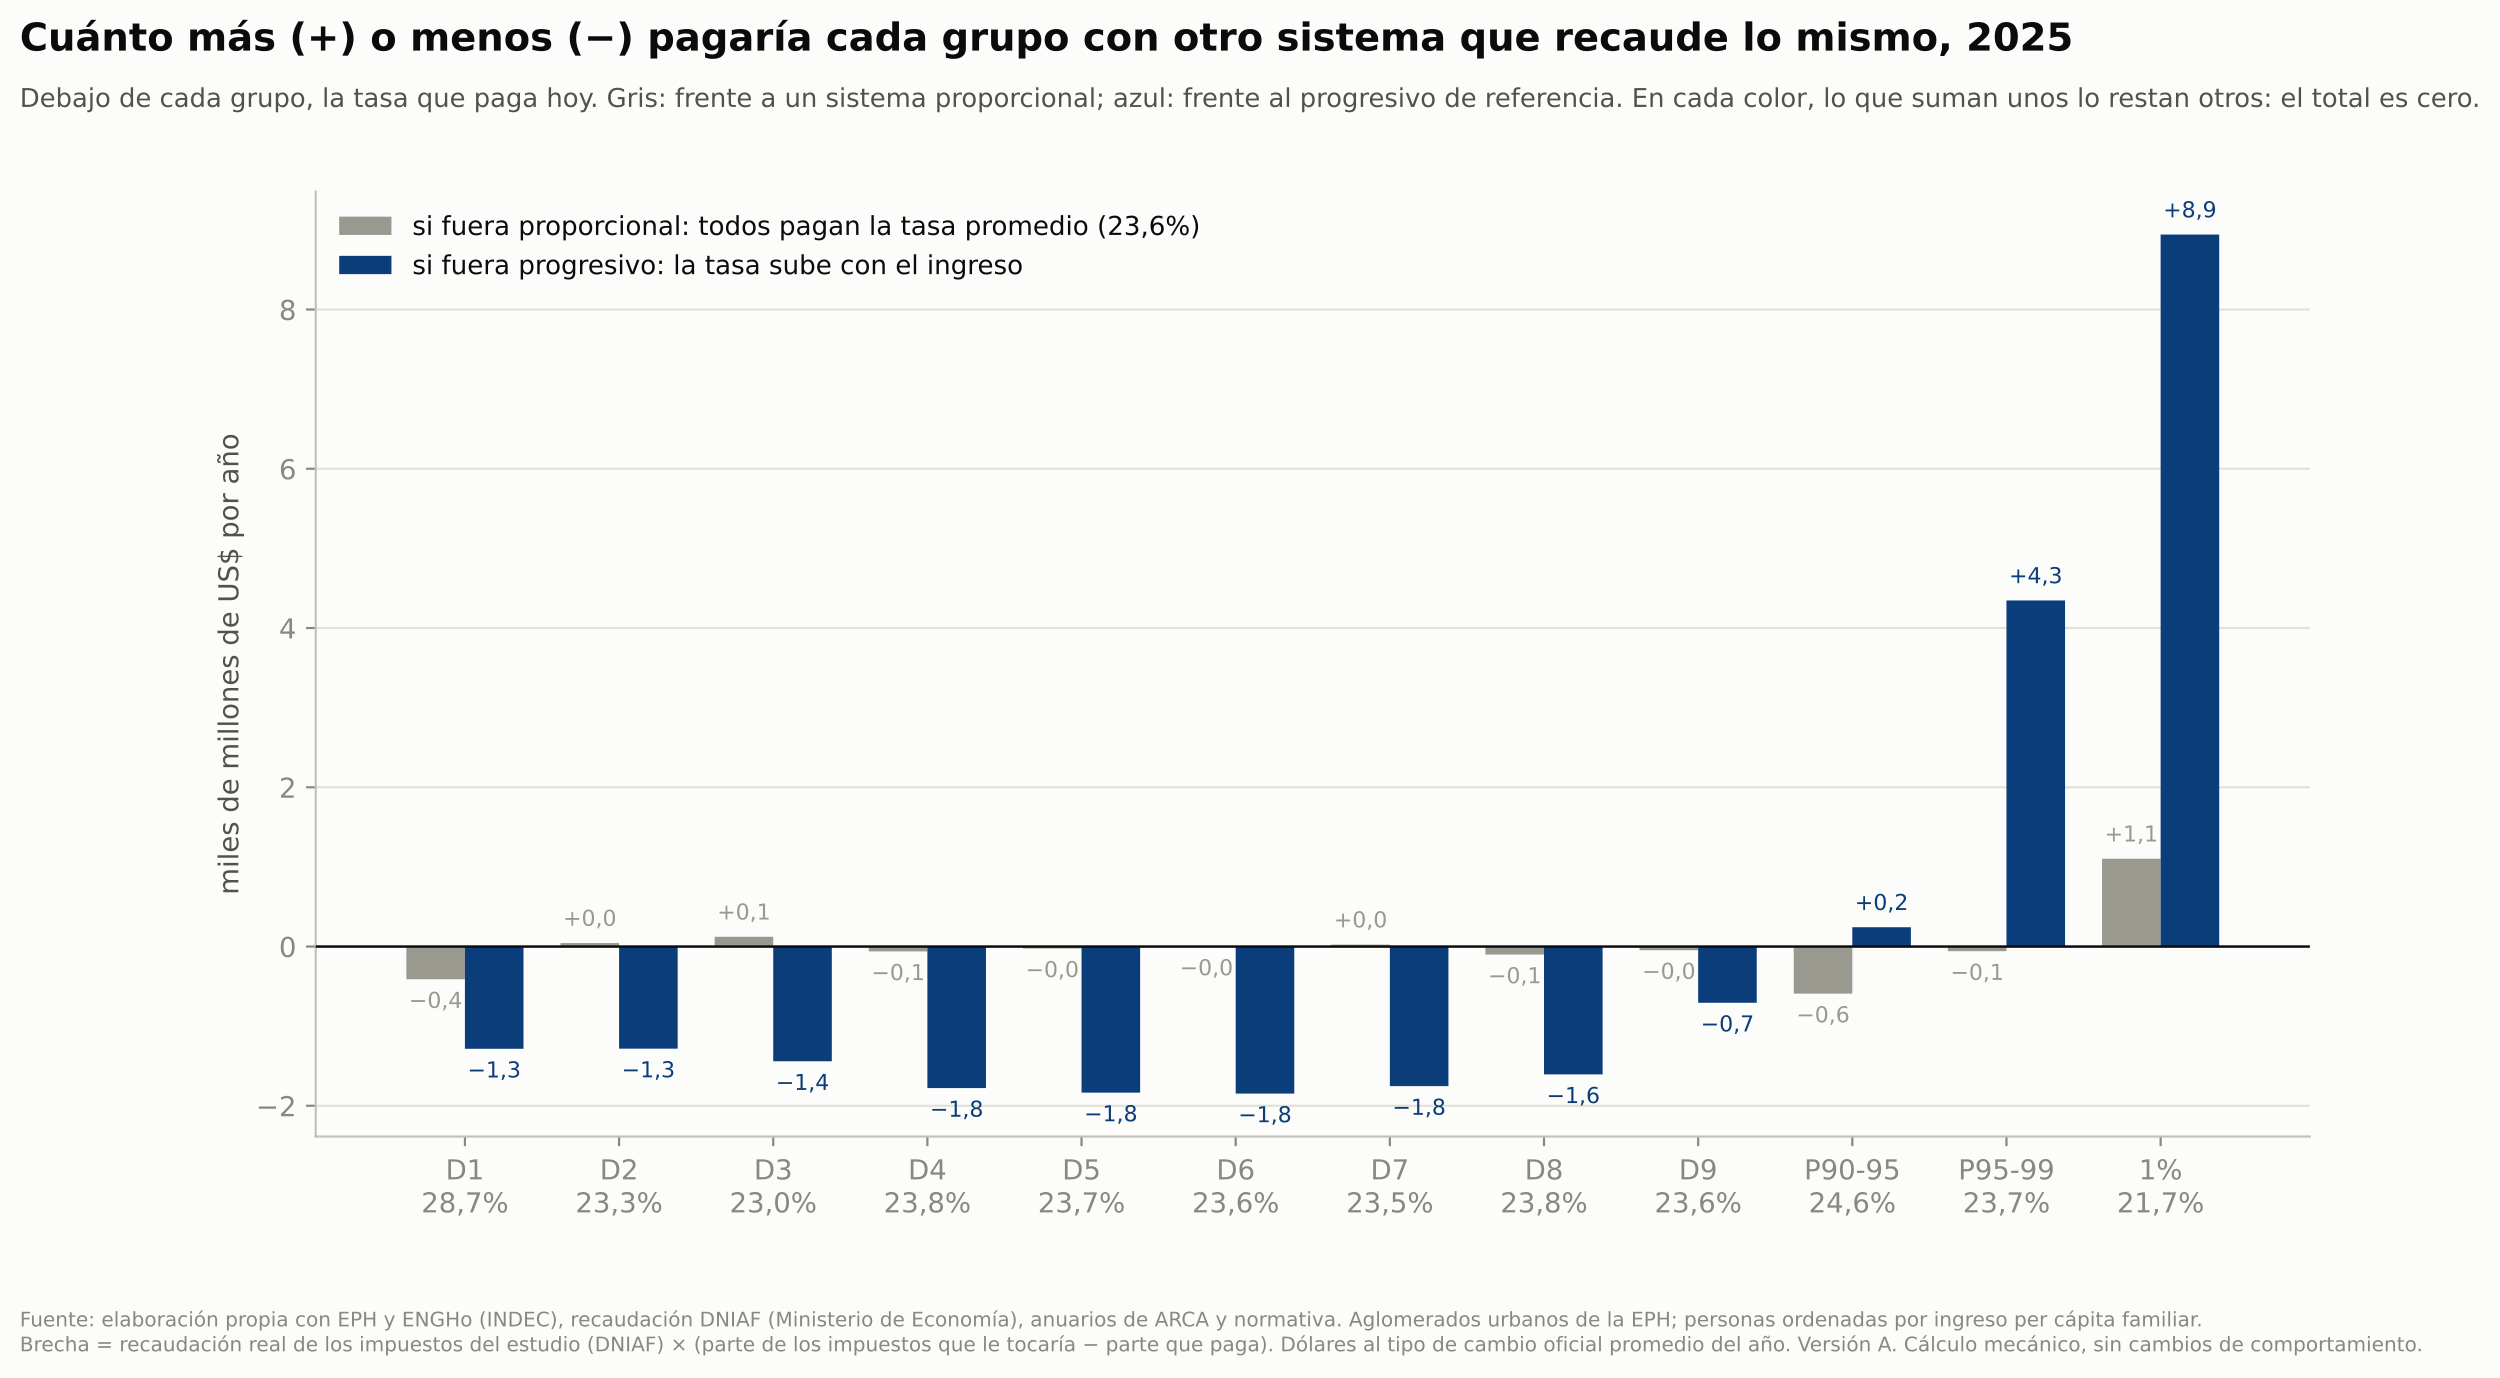
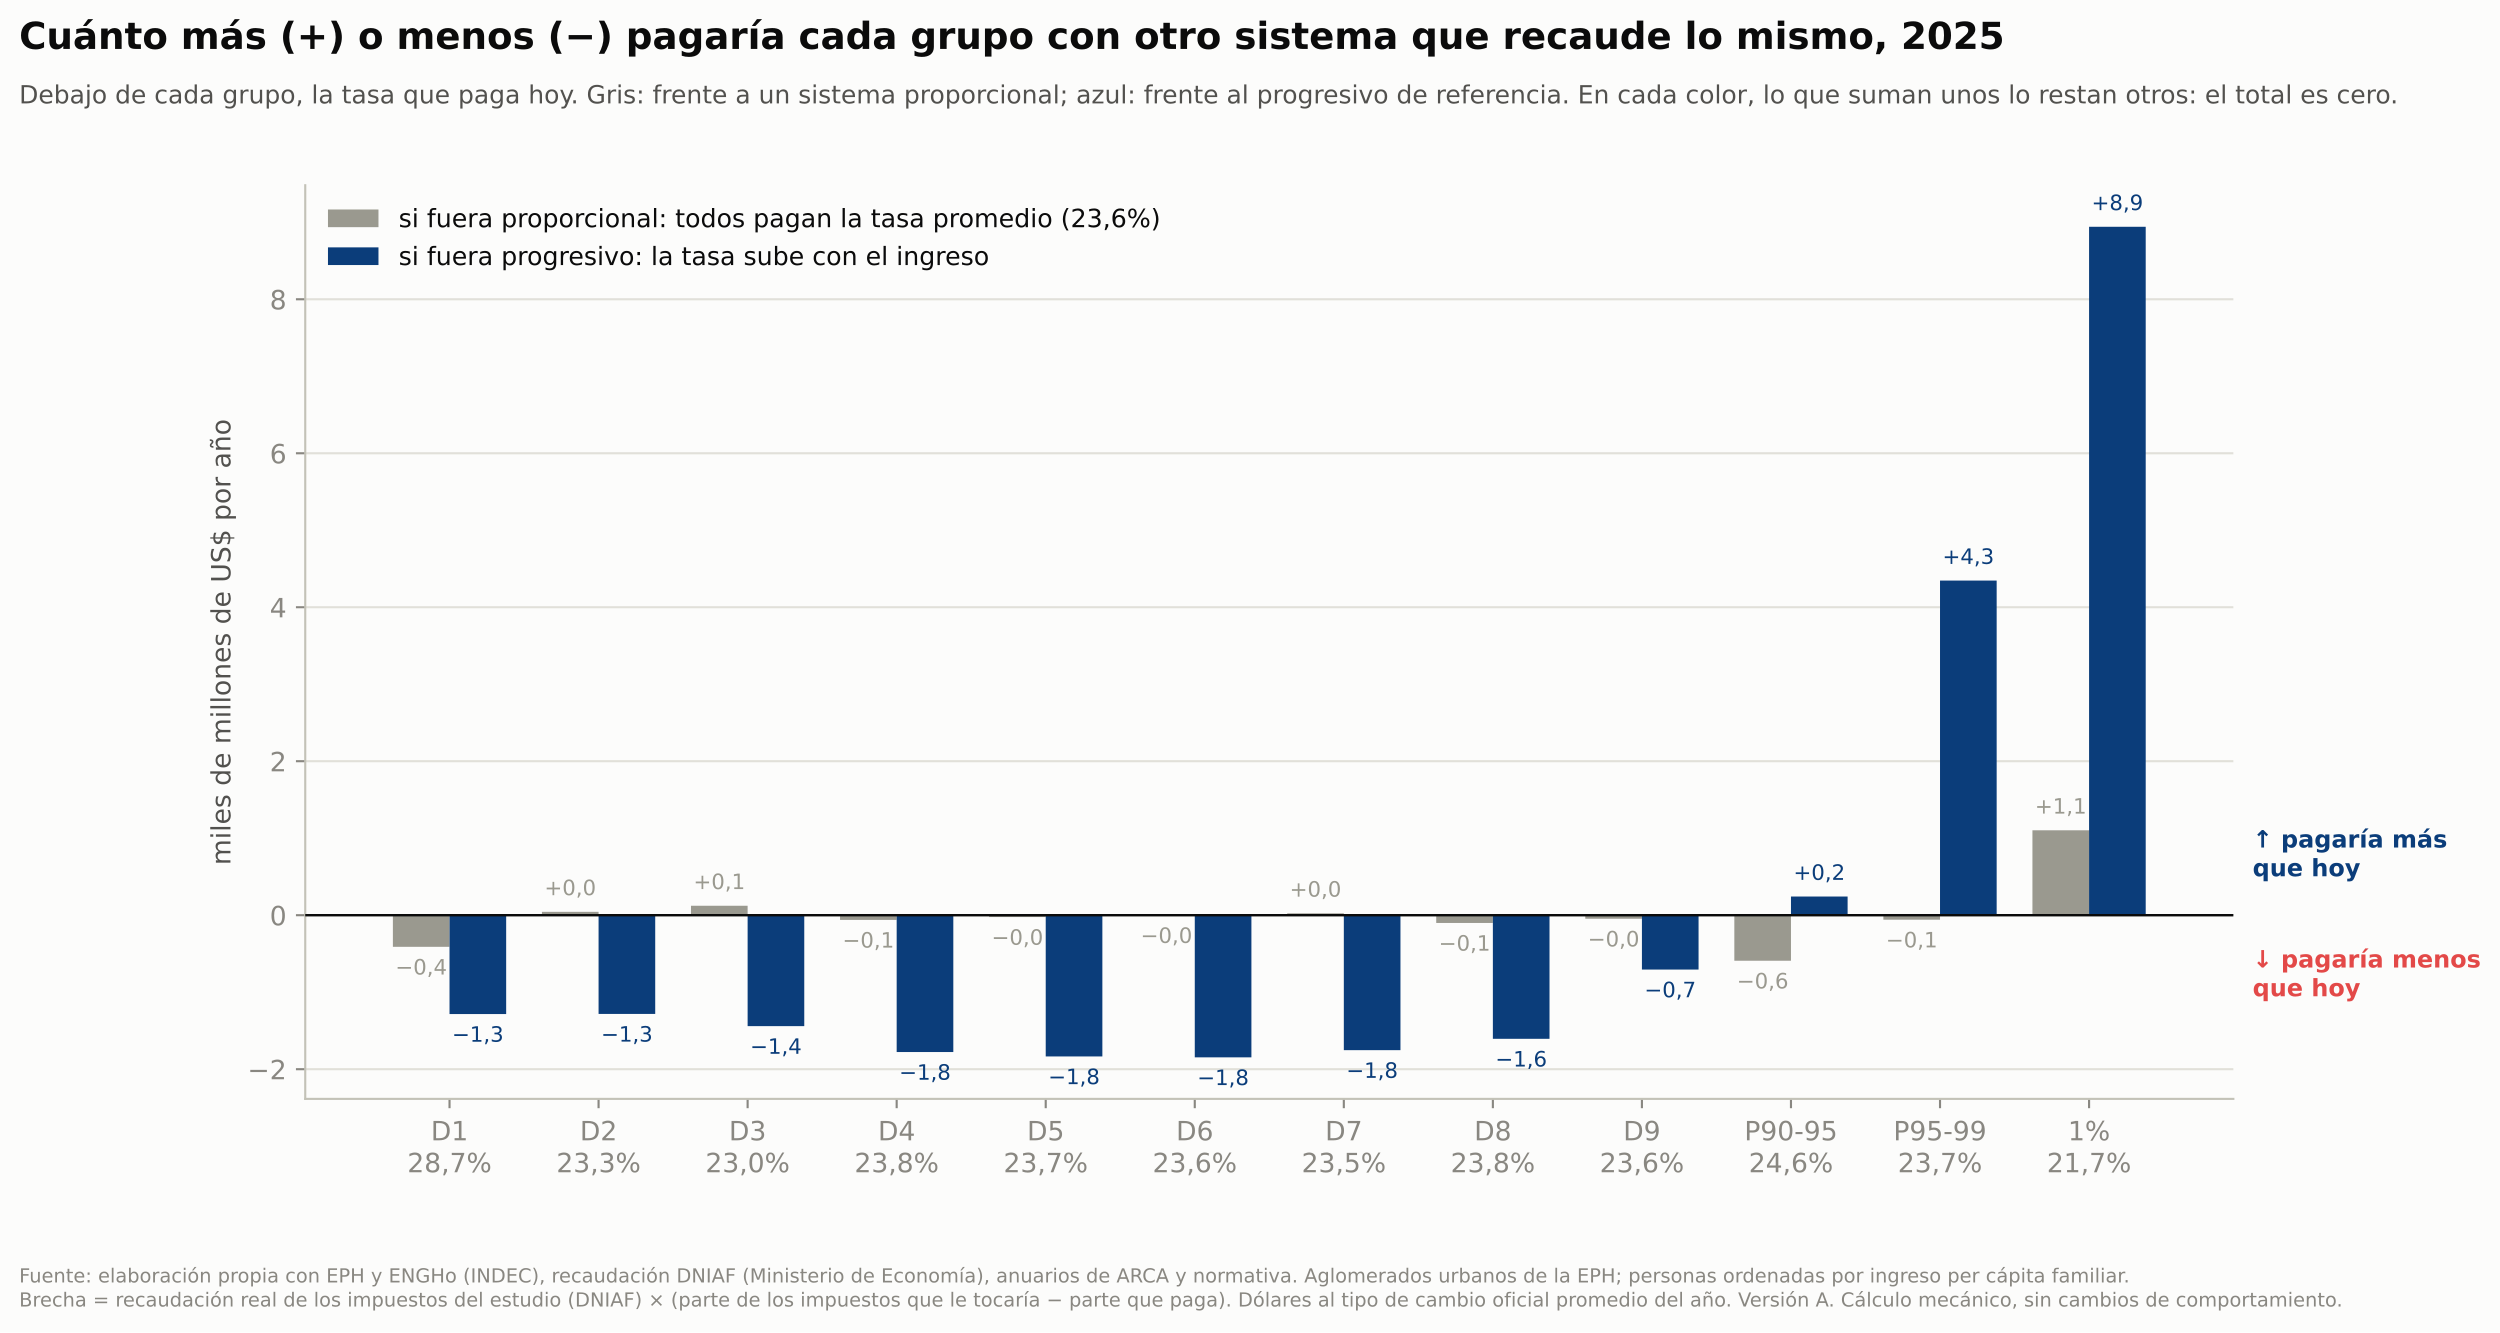
- <svg xmlns="http://www.w3.org/2000/svg" xmlns:xlink="http://www.w3.org/1999/xlink" width="909.411pt" height="501.228pt" viewBox="0 0 909.411 501.228" version="1.1">
+ <svg xmlns="http://www.w3.org/2000/svg" xmlns:xlink="http://www.w3.org/1999/xlink" width="940.56pt" height="501.228pt" viewBox="0 0 940.56 501.228" version="1.1">
  <defs>
    <style type="text/css">*{stroke-linejoin: round; stroke-linecap: butt}</style>
  </defs>
  <g id="figure_1">
    <g id="patch_1">
-       <path d="M 0 501.228  L 909.411 501.228  L 909.411 -0  L 0 -0  z " style="fill: #fcfcfb" />
+       <path d="M 0 501.228  L 940.56 501.228  L 940.56 -0  L 0 -0  z " style="fill: #fcfcfb" />
    </g>
    <g id="axes_1">
      <g id="patch_2">
        <path d="M 114.84 413.424  L 840.24 413.424  L 840.24 69.696  L 114.84 69.696  z " style="fill: #fcfcfb" />
      </g>
      <g id="matplotlib.axis_1">
        <g id="xtick_1">
          <g id="line2d_1">
            <defs>
-               <path id="m45a4cacde1" d="M 0 0  L 0 3.5  " style="stroke: #898781; stroke-width: 0.8" />
+               <path id="m689af7a8e0" d="M 0 0  L 0 3.5  " style="stroke: #898781; stroke-width: 0.8" />
            </defs>
            <g>
-               <use xlink:href="#m45a4cacde1" x="169.122" y="413.424" style="fill: #898781; stroke: #898781; stroke-width: 0.8" />
+               <use xlink:href="#m689af7a8e0" x="169.122" y="413.424" style="fill: #898781; stroke: #898781; stroke-width: 0.8" />
            </g>
          </g>
          <g id="text_1">
            <text style="font-size: 10px; font-family: 'DejaVu Sans'; fill: #898781" transform="translate(162.0904 429.0226)">D1</text>
            <text style="font-size: 10px; font-family: 'DejaVu Sans'; fill: #898781" transform="translate(153.238 441.0246)">28,7%</text>
          </g>
        </g>
        <g id="xtick_2">
          <g id="line2d_2">
            <g>
-               <use xlink:href="#m45a4cacde1" x="225.198" y="413.424" style="fill: #898781; stroke: #898781; stroke-width: 0.8" />
+               <use xlink:href="#m689af7a8e0" x="225.198" y="413.424" style="fill: #898781; stroke: #898781; stroke-width: 0.8" />
            </g>
          </g>
          <g id="text_2">
            <text style="font-size: 10px; font-family: 'DejaVu Sans'; fill: #898781" transform="translate(218.1664 429.0226)">D2</text>
            <text style="font-size: 10px; font-family: 'DejaVu Sans'; fill: #898781" transform="translate(209.3141 441.0246)">23,3%</text>
          </g>
        </g>
        <g id="xtick_3">
          <g id="line2d_3">
            <g>
-               <use xlink:href="#m45a4cacde1" x="281.274" y="413.424" style="fill: #898781; stroke: #898781; stroke-width: 0.8" />
+               <use xlink:href="#m689af7a8e0" x="281.274" y="413.424" style="fill: #898781; stroke: #898781; stroke-width: 0.8" />
            </g>
          </g>
          <g id="text_3">
            <text style="font-size: 10px; font-family: 'DejaVu Sans'; fill: #898781" transform="translate(274.2425 429.0226)">D3</text>
            <text style="font-size: 10px; font-family: 'DejaVu Sans'; fill: #898781" transform="translate(265.3902 441.0246)">23,0%</text>
          </g>
        </g>
        <g id="xtick_4">
          <g id="line2d_4">
            <g>
-               <use xlink:href="#m45a4cacde1" x="337.35" y="413.424" style="fill: #898781; stroke: #898781; stroke-width: 0.8" />
+               <use xlink:href="#m689af7a8e0" x="337.35" y="413.424" style="fill: #898781; stroke: #898781; stroke-width: 0.8" />
            </g>
          </g>
          <g id="text_4">
            <text style="font-size: 10px; font-family: 'DejaVu Sans'; fill: #898781" transform="translate(330.3186 429.0226)">D4</text>
            <text style="font-size: 10px; font-family: 'DejaVu Sans'; fill: #898781" transform="translate(321.4662 441.0246)">23,8%</text>
          </g>
        </g>
        <g id="xtick_5">
          <g id="line2d_5">
            <g>
-               <use xlink:href="#m45a4cacde1" x="393.426" y="413.424" style="fill: #898781; stroke: #898781; stroke-width: 0.8" />
+               <use xlink:href="#m689af7a8e0" x="393.426" y="413.424" style="fill: #898781; stroke: #898781; stroke-width: 0.8" />
            </g>
          </g>
          <g id="text_5">
            <text style="font-size: 10px; font-family: 'DejaVu Sans'; fill: #898781" transform="translate(386.3947 429.0226)">D5</text>
            <text style="font-size: 10px; font-family: 'DejaVu Sans'; fill: #898781" transform="translate(377.5423 441.0246)">23,7%</text>
          </g>
        </g>
        <g id="xtick_6">
          <g id="line2d_6">
            <g>
-               <use xlink:href="#m45a4cacde1" x="449.502" y="413.424" style="fill: #898781; stroke: #898781; stroke-width: 0.8" />
+               <use xlink:href="#m689af7a8e0" x="449.502" y="413.424" style="fill: #898781; stroke: #898781; stroke-width: 0.8" />
            </g>
          </g>
          <g id="text_6">
            <text style="font-size: 10px; font-family: 'DejaVu Sans'; fill: #898781" transform="translate(442.4707 429.0226)">D6</text>
            <text style="font-size: 10px; font-family: 'DejaVu Sans'; fill: #898781" transform="translate(433.6184 441.0246)">23,6%</text>
          </g>
        </g>
        <g id="xtick_7">
          <g id="line2d_7">
            <g>
-               <use xlink:href="#m45a4cacde1" x="505.578" y="413.424" style="fill: #898781; stroke: #898781; stroke-width: 0.8" />
+               <use xlink:href="#m689af7a8e0" x="505.578" y="413.424" style="fill: #898781; stroke: #898781; stroke-width: 0.8" />
            </g>
          </g>
          <g id="text_7">
            <text style="font-size: 10px; font-family: 'DejaVu Sans'; fill: #898781" transform="translate(498.5468 429.0226)">D7</text>
            <text style="font-size: 10px; font-family: 'DejaVu Sans'; fill: #898781" transform="translate(489.6944 441.0246)">23,5%</text>
          </g>
        </g>
        <g id="xtick_8">
          <g id="line2d_8">
            <g>
-               <use xlink:href="#m45a4cacde1" x="561.654" y="413.424" style="fill: #898781; stroke: #898781; stroke-width: 0.8" />
+               <use xlink:href="#m689af7a8e0" x="561.654" y="413.424" style="fill: #898781; stroke: #898781; stroke-width: 0.8" />
            </g>
          </g>
          <g id="text_8">
            <text style="font-size: 10px; font-family: 'DejaVu Sans'; fill: #898781" transform="translate(554.6228 429.0226)">D8</text>
            <text style="font-size: 10px; font-family: 'DejaVu Sans'; fill: #898781" transform="translate(545.7705 441.0246)">23,8%</text>
          </g>
        </g>
        <g id="xtick_9">
          <g id="line2d_9">
            <g>
-               <use xlink:href="#m45a4cacde1" x="617.73" y="413.424" style="fill: #898781; stroke: #898781; stroke-width: 0.8" />
+               <use xlink:href="#m689af7a8e0" x="617.73" y="413.424" style="fill: #898781; stroke: #898781; stroke-width: 0.8" />
            </g>
          </g>
          <g id="text_9">
            <text style="font-size: 10px; font-family: 'DejaVu Sans'; fill: #898781" transform="translate(610.6989 429.0226)">D9</text>
            <text style="font-size: 10px; font-family: 'DejaVu Sans'; fill: #898781" transform="translate(601.8466 441.0246)">23,6%</text>
          </g>
        </g>
        <g id="xtick_10">
          <g id="line2d_10">
            <g>
-               <use xlink:href="#m45a4cacde1" x="673.806" y="413.424" style="fill: #898781; stroke: #898781; stroke-width: 0.8" />
+               <use xlink:href="#m689af7a8e0" x="673.806" y="413.424" style="fill: #898781; stroke: #898781; stroke-width: 0.8" />
            </g>
          </g>
          <g id="text_10">
            <text style="font-size: 10px; font-family: 'DejaVu Sans'; fill: #898781" transform="translate(656.2625 429.0226)">P90-95</text>
            <text style="font-size: 10px; font-family: 'DejaVu Sans'; fill: #898781" transform="translate(657.9226 441.0246)">24,6%</text>
          </g>
        </g>
        <g id="xtick_11">
          <g id="line2d_11">
            <g>
-               <use xlink:href="#m45a4cacde1" x="729.882" y="413.424" style="fill: #898781; stroke: #898781; stroke-width: 0.8" />
+               <use xlink:href="#m689af7a8e0" x="729.882" y="413.424" style="fill: #898781; stroke: #898781; stroke-width: 0.8" />
            </g>
          </g>
          <g id="text_11">
            <text style="font-size: 10px; font-family: 'DejaVu Sans'; fill: #898781" transform="translate(712.3386 429.0226)">P95-99</text>
            <text style="font-size: 10px; font-family: 'DejaVu Sans'; fill: #898781" transform="translate(713.9987 441.0246)">23,7%</text>
          </g>
        </g>
        <g id="xtick_12">
          <g id="line2d_12">
            <g>
-               <use xlink:href="#m45a4cacde1" x="785.958" y="413.424" style="fill: #898781; stroke: #898781; stroke-width: 0.8" />
+               <use xlink:href="#m689af7a8e0" x="785.958" y="413.424" style="fill: #898781; stroke: #898781; stroke-width: 0.8" />
            </g>
          </g>
          <g id="text_12">
            <text style="font-size: 10px; font-family: 'DejaVu Sans'; fill: #898781" transform="translate(778.0263 429.0226)">1%</text>
            <text style="font-size: 10px; font-family: 'DejaVu Sans'; fill: #898781" transform="translate(770.0748 441.0246)">21,7%</text>
          </g>
        </g>
      </g>
      <g id="matplotlib.axis_2">
        <g id="ytick_1">
          <g id="line2d_13">
-             <path d="M 114.84 402.25  L 840.24 402.25  " clip-path="url(#p17e07e6033)" style="fill: none; stroke: #e1e0d9; stroke-width: 0.8; stroke-linecap: square" />
+             <path d="M 114.84 402.25  L 840.24 402.25  " clip-path="url(#pbef990294c)" style="fill: none; stroke: #e1e0d9; stroke-width: 0.8; stroke-linecap: square" />
          </g>
          <g id="line2d_14">
            <defs>
-               <path id="m81b6719e01" d="M 0 0  L -3.5 0  " style="stroke: #898781; stroke-width: 0.8" />
+               <path id="mfbe43682c1" d="M 0 0  L -3.5 0  " style="stroke: #898781; stroke-width: 0.8" />
            </defs>
            <g>
-               <use xlink:href="#m81b6719e01" x="114.84" y="402.25" style="fill: #898781; stroke: #898781; stroke-width: 0.8" />
+               <use xlink:href="#mfbe43682c1" x="114.84" y="402.25" style="fill: #898781; stroke: #898781; stroke-width: 0.8" />
            </g>
          </g>
          <g id="text_13">
            <text style="font-size: 10px; font-family: 'DejaVu Sans'; text-anchor: end; fill: #898781" x="107.84" y="406.049" transform="rotate(-0 107.84 406.049)">−2</text>
          </g>
        </g>
        <g id="ytick_2">
          <g id="line2d_15">
-             <path d="M 114.84 344.318  L 840.24 344.318  " clip-path="url(#p17e07e6033)" style="fill: none; stroke: #e1e0d9; stroke-width: 0.8; stroke-linecap: square" />
+             <path d="M 114.84 344.318  L 840.24 344.318  " clip-path="url(#pbef990294c)" style="fill: none; stroke: #e1e0d9; stroke-width: 0.8; stroke-linecap: square" />
          </g>
          <g id="line2d_16">
            <g>
-               <use xlink:href="#m81b6719e01" x="114.84" y="344.318" style="fill: #898781; stroke: #898781; stroke-width: 0.8" />
+               <use xlink:href="#mfbe43682c1" x="114.84" y="344.318" style="fill: #898781; stroke: #898781; stroke-width: 0.8" />
            </g>
          </g>
          <g id="text_14">
            <text style="font-size: 10px; font-family: 'DejaVu Sans'; text-anchor: end; fill: #898781" x="107.84" y="348.117" transform="rotate(-0 107.84 348.1171)">0</text>
          </g>
        </g>
        <g id="ytick_3">
          <g id="line2d_17">
-             <path d="M 114.84 286.386  L 840.24 286.386  " clip-path="url(#p17e07e6033)" style="fill: none; stroke: #e1e0d9; stroke-width: 0.8; stroke-linecap: square" />
+             <path d="M 114.84 286.386  L 840.24 286.386  " clip-path="url(#pbef990294c)" style="fill: none; stroke: #e1e0d9; stroke-width: 0.8; stroke-linecap: square" />
          </g>
          <g id="line2d_18">
            <g>
-               <use xlink:href="#m81b6719e01" x="114.84" y="286.386" style="fill: #898781; stroke: #898781; stroke-width: 0.8" />
+               <use xlink:href="#mfbe43682c1" x="114.84" y="286.386" style="fill: #898781; stroke: #898781; stroke-width: 0.8" />
            </g>
          </g>
          <g id="text_15">
            <text style="font-size: 10px; font-family: 'DejaVu Sans'; text-anchor: end; fill: #898781" x="107.84" y="290.185" transform="rotate(-0 107.84 290.1853)">2</text>
          </g>
        </g>
        <g id="ytick_4">
          <g id="line2d_19">
-             <path d="M 114.84 228.455  L 840.24 228.455  " clip-path="url(#p17e07e6033)" style="fill: none; stroke: #e1e0d9; stroke-width: 0.8; stroke-linecap: square" />
+             <path d="M 114.84 228.455  L 840.24 228.455  " clip-path="url(#pbef990294c)" style="fill: none; stroke: #e1e0d9; stroke-width: 0.8; stroke-linecap: square" />
          </g>
          <g id="line2d_20">
            <g>
-               <use xlink:href="#m81b6719e01" x="114.84" y="228.455" style="fill: #898781; stroke: #898781; stroke-width: 0.8" />
+               <use xlink:href="#mfbe43682c1" x="114.84" y="228.455" style="fill: #898781; stroke: #898781; stroke-width: 0.8" />
            </g>
          </g>
          <g id="text_16">
            <text style="font-size: 10px; font-family: 'DejaVu Sans'; text-anchor: end; fill: #898781" x="107.84" y="232.253" transform="rotate(-0 107.84 232.2534)">4</text>
          </g>
        </g>
        <g id="ytick_5">
          <g id="line2d_21">
-             <path d="M 114.84 170.523  L 840.24 170.523  " clip-path="url(#p17e07e6033)" style="fill: none; stroke: #e1e0d9; stroke-width: 0.8; stroke-linecap: square" />
+             <path d="M 114.84 170.523  L 840.24 170.523  " clip-path="url(#pbef990294c)" style="fill: none; stroke: #e1e0d9; stroke-width: 0.8; stroke-linecap: square" />
          </g>
          <g id="line2d_22">
            <g>
-               <use xlink:href="#m81b6719e01" x="114.84" y="170.523" style="fill: #898781; stroke: #898781; stroke-width: 0.8" />
+               <use xlink:href="#mfbe43682c1" x="114.84" y="170.523" style="fill: #898781; stroke: #898781; stroke-width: 0.8" />
            </g>
          </g>
          <g id="text_17">
            <text style="font-size: 10px; font-family: 'DejaVu Sans'; text-anchor: end; fill: #898781" x="107.84" y="174.322" transform="rotate(-0 107.84 174.3216)">6</text>
          </g>
        </g>
        <g id="ytick_6">
          <g id="line2d_23">
-             <path d="M 114.84 112.591  L 840.24 112.591  " clip-path="url(#p17e07e6033)" style="fill: none; stroke: #e1e0d9; stroke-width: 0.8; stroke-linecap: square" />
+             <path d="M 114.84 112.591  L 840.24 112.591  " clip-path="url(#pbef990294c)" style="fill: none; stroke: #e1e0d9; stroke-width: 0.8; stroke-linecap: square" />
          </g>
          <g id="line2d_24">
            <g>
-               <use xlink:href="#m81b6719e01" x="114.84" y="112.591" style="fill: #898781; stroke: #898781; stroke-width: 0.8" />
+               <use xlink:href="#mfbe43682c1" x="114.84" y="112.591" style="fill: #898781; stroke: #898781; stroke-width: 0.8" />
            </g>
          </g>
          <g id="text_18">
            <text style="font-size: 10px; font-family: 'DejaVu Sans'; text-anchor: end; fill: #898781" x="107.84" y="116.39" transform="rotate(-0 107.84 116.3897)">8</text>
          </g>
        </g>
        <g id="text_19">
          <text style="font-size: 10px; font-family: 'DejaVu Sans'; text-anchor: middle; fill: #52514e" x="86.695" y="241.56" transform="rotate(-90 86.69547 241.56)">miles de millones de US$ por año</text>
        </g>
      </g>
      <g id="patch_3">
        <path d="M 114.84 413.424  L 114.84 69.696  " style="fill: none; stroke: #c3c2b7; stroke-width: 0.8; stroke-linejoin: miter; stroke-linecap: square" />
      </g>
      <g id="patch_4">
        <path d="M 114.84 413.424  L 840.24 413.424  " style="fill: none; stroke: #c3c2b7; stroke-width: 0.8; stroke-linejoin: miter; stroke-linecap: square" />
      </g>
      <g id="patch_5">
-         <path d="M 147.813 344.318  L 169.122 344.318  L 169.122 356.216  L 147.813 356.216  z " clip-path="url(#p17e07e6033)" style="fill: #9a998f" />
+         <path d="M 147.813 344.318  L 169.122 344.318  L 169.122 356.216  L 147.813 356.216  z " clip-path="url(#pbef990294c)" style="fill: #9a998f" />
      </g>
      <g id="patch_6">
-         <path d="M 203.889 344.318  L 225.198 344.318  L 225.198 343.052  L 203.889 343.052  z " clip-path="url(#p17e07e6033)" style="fill: #9a998f" />
+         <path d="M 203.889 344.318  L 225.198 344.318  L 225.198 343.052  L 203.889 343.052  z " clip-path="url(#pbef990294c)" style="fill: #9a998f" />
      </g>
      <g id="patch_7">
-         <path d="M 259.965 344.318  L 281.274 344.318  L 281.274 340.766  L 259.965 340.766  z " clip-path="url(#p17e07e6033)" style="fill: #9a998f" />
+         <path d="M 259.965 344.318  L 281.274 344.318  L 281.274 340.766  L 259.965 340.766  z " clip-path="url(#pbef990294c)" style="fill: #9a998f" />
      </g>
      <g id="patch_8">
-         <path d="M 316.041 344.318  L 337.35 344.318  L 337.35 346.094  L 316.041 346.094  z " clip-path="url(#p17e07e6033)" style="fill: #9a998f" />
+         <path d="M 316.041 344.318  L 337.35 344.318  L 337.35 346.094  L 316.041 346.094  z " clip-path="url(#pbef990294c)" style="fill: #9a998f" />
      </g>
      <g id="patch_9">
-         <path d="M 372.117 344.318  L 393.426 344.318  L 393.426 345.017  L 372.117 345.017  z " clip-path="url(#p17e07e6033)" style="fill: #9a998f" />
+         <path d="M 372.117 344.318  L 393.426 344.318  L 393.426 345.017  L 372.117 345.017  z " clip-path="url(#pbef990294c)" style="fill: #9a998f" />
      </g>
      <g id="patch_10">
-         <path d="M 428.193 344.318  L 449.502 344.318  L 449.502 344.329  L 428.193 344.329  z " clip-path="url(#p17e07e6033)" style="fill: #9a998f" />
+         <path d="M 428.193 344.318  L 449.502 344.318  L 449.502 344.329  L 428.193 344.329  z " clip-path="url(#pbef990294c)" style="fill: #9a998f" />
      </g>
      <g id="patch_11">
-         <path d="M 484.269 344.318  L 505.578 344.318  L 505.578 343.616  L 484.269 343.616  z " clip-path="url(#p17e07e6033)" style="fill: #9a998f" />
+         <path d="M 484.269 344.318  L 505.578 344.318  L 505.578 343.616  L 484.269 343.616  z " clip-path="url(#pbef990294c)" style="fill: #9a998f" />
      </g>
      <g id="patch_12">
-         <path d="M 540.345 344.318  L 561.654 344.318  L 561.654 347.241  L 540.345 347.241  z " clip-path="url(#p17e07e6033)" style="fill: #9a998f" />
+         <path d="M 540.345 344.318  L 561.654 344.318  L 561.654 347.241  L 540.345 347.241  z " clip-path="url(#pbef990294c)" style="fill: #9a998f" />
      </g>
      <g id="patch_13">
-         <path d="M 596.421 344.318  L 617.73 344.318  L 617.73 345.653  L 596.421 345.653  z " clip-path="url(#p17e07e6033)" style="fill: #9a998f" />
+         <path d="M 596.421 344.318  L 617.73 344.318  L 617.73 345.653  L 596.421 345.653  z " clip-path="url(#pbef990294c)" style="fill: #9a998f" />
      </g>
      <g id="patch_14">
-         <path d="M 652.497 344.318  L 673.806 344.318  L 673.806 361.453  L 652.497 361.453  z " clip-path="url(#p17e07e6033)" style="fill: #9a998f" />
+         <path d="M 652.497 344.318  L 673.806 344.318  L 673.806 361.453  L 652.497 361.453  z " clip-path="url(#pbef990294c)" style="fill: #9a998f" />
      </g>
      <g id="patch_15">
-         <path d="M 708.573 344.318  L 729.882 344.318  L 729.882 346.011  L 708.573 346.011  z " clip-path="url(#p17e07e6033)" style="fill: #9a998f" />
+         <path d="M 708.573 344.318  L 729.882 344.318  L 729.882 346.011  L 708.573 346.011  z " clip-path="url(#pbef990294c)" style="fill: #9a998f" />
      </g>
      <g id="patch_16">
-         <path d="M 764.649 344.318  L 785.958 344.318  L 785.958 312.373  L 764.649 312.373  z " clip-path="url(#p17e07e6033)" style="fill: #9a998f" />
+         <path d="M 764.649 344.318  L 785.958 344.318  L 785.958 312.373  L 764.649 312.373  z " clip-path="url(#pbef990294c)" style="fill: #9a998f" />
      </g>
      <g id="text_20">
        <text style="font-size: 8px; font-family: 'DejaVu Sans'; text-anchor: middle; fill: #9a998f" x="158.467" y="366.639" transform="rotate(-0 158.4672 366.6392)">−0,4</text>
      </g>
      <g id="text_21">
        <text style="font-size: 8px; font-family: 'DejaVu Sans'; text-anchor: middle; fill: #9a998f" x="214.543" y="336.785" transform="rotate(-0 214.5432 336.7851)">+0,0</text>
      </g>
      <g id="text_22">
        <text style="font-size: 8px; font-family: 'DejaVu Sans'; text-anchor: middle; fill: #9a998f" x="270.619" y="334.499" transform="rotate(-0 270.6193 334.4989)">+0,1</text>
      </g>
      <g id="text_23">
        <text style="font-size: 8px; font-family: 'DejaVu Sans'; text-anchor: middle; fill: #9a998f" x="326.695" y="356.517" transform="rotate(-0 326.6954 356.517)">−0,1</text>
      </g>
      <g id="text_24">
        <text style="font-size: 8px; font-family: 'DejaVu Sans'; text-anchor: middle; fill: #9a998f" x="382.771" y="355.44" transform="rotate(-0 382.7714 355.4398)">−0,0</text>
      </g>
      <g id="text_25">
        <text style="font-size: 8px; font-family: 'DejaVu Sans'; text-anchor: middle; fill: #9a998f" x="438.848" y="354.752" transform="rotate(-0 438.8475 354.7516)">−0,0</text>
      </g>
      <g id="text_26">
        <text style="font-size: 8px; font-family: 'DejaVu Sans'; text-anchor: middle; fill: #9a998f" x="494.924" y="337.349" transform="rotate(-0 494.9236 337.3493)">+0,0</text>
      </g>
      <g id="text_27">
        <text style="font-size: 8px; font-family: 'DejaVu Sans'; text-anchor: middle; fill: #9a998f" x="551" y="357.664" transform="rotate(-0 550.9996 357.664)">−0,1</text>
      </g>
      <g id="text_28">
        <text style="font-size: 8px; font-family: 'DejaVu Sans'; text-anchor: middle; fill: #9a998f" x="607.076" y="356.076" transform="rotate(-0 607.0757 356.0756)">−0,0</text>
      </g>
      <g id="text_29">
        <text style="font-size: 8px; font-family: 'DejaVu Sans'; text-anchor: middle; fill: #9a998f" x="663.152" y="371.876" transform="rotate(-0 663.1518 371.8761)">−0,6</text>
      </g>
      <g id="text_30">
        <text style="font-size: 8px; font-family: 'DejaVu Sans'; text-anchor: middle; fill: #9a998f" x="719.228" y="356.434" transform="rotate(-0 719.2278 356.4336)">−0,1</text>
      </g>
      <g id="text_31">
        <text style="font-size: 8px; font-family: 'DejaVu Sans'; text-anchor: middle; fill: #9a998f" x="775.304" y="306.107" transform="rotate(-0 775.3039 306.1067)">+1,1</text>
      </g>
      <g id="patch_17">
-         <path d="M 169.122 344.318  L 190.431 344.318  L 190.431 381.511  L 169.122 381.511  z " clip-path="url(#p17e07e6033)" style="fill: #0b3d7a" />
+         <path d="M 169.122 344.318  L 190.431 344.318  L 190.431 381.511  L 169.122 381.511  z " clip-path="url(#pbef990294c)" style="fill: #0b3d7a" />
      </g>
      <g id="patch_18">
-         <path d="M 225.198 344.318  L 246.507 344.318  L 246.507 381.465  L 225.198 381.465  z " clip-path="url(#p17e07e6033)" style="fill: #0b3d7a" />
+         <path d="M 225.198 344.318  L 246.507 344.318  L 246.507 381.465  L 225.198 381.465  z " clip-path="url(#pbef990294c)" style="fill: #0b3d7a" />
      </g>
      <g id="patch_19">
-         <path d="M 281.274 344.318  L 302.583 344.318  L 302.583 386.055  L 281.274 386.055  z " clip-path="url(#p17e07e6033)" style="fill: #0b3d7a" />
+         <path d="M 281.274 344.318  L 302.583 344.318  L 302.583 386.055  L 281.274 386.055  z " clip-path="url(#pbef990294c)" style="fill: #0b3d7a" />
      </g>
      <g id="patch_20">
-         <path d="M 337.35 344.318  L 358.659 344.318  L 358.659 395.801  L 337.35 395.801  z " clip-path="url(#p17e07e6033)" style="fill: #0b3d7a" />
+         <path d="M 337.35 344.318  L 358.659 344.318  L 358.659 395.801  L 337.35 395.801  z " clip-path="url(#pbef990294c)" style="fill: #0b3d7a" />
      </g>
      <g id="patch_21">
-         <path d="M 393.426 344.318  L 414.735 344.318  L 414.735 397.458  L 393.426 397.458  z " clip-path="url(#p17e07e6033)" style="fill: #0b3d7a" />
+         <path d="M 393.426 344.318  L 414.735 344.318  L 414.735 397.458  L 393.426 397.458  z " clip-path="url(#pbef990294c)" style="fill: #0b3d7a" />
      </g>
      <g id="patch_22">
-         <path d="M 449.502 344.318  L 470.811 344.318  L 470.811 397.8  L 449.502 397.8  z " clip-path="url(#p17e07e6033)" style="fill: #0b3d7a" />
+         <path d="M 449.502 344.318  L 470.811 344.318  L 470.811 397.8  L 449.502 397.8  z " clip-path="url(#pbef990294c)" style="fill: #0b3d7a" />
      </g>
      <g id="patch_23">
-         <path d="M 505.578 344.318  L 526.887 344.318  L 526.887 395.094  L 505.578 395.094  z " clip-path="url(#p17e07e6033)" style="fill: #0b3d7a" />
+         <path d="M 505.578 344.318  L 526.887 344.318  L 526.887 395.094  L 505.578 395.094  z " clip-path="url(#pbef990294c)" style="fill: #0b3d7a" />
      </g>
      <g id="patch_24">
-         <path d="M 561.654 344.318  L 582.963 344.318  L 582.963 390.825  L 561.654 390.825  z " clip-path="url(#p17e07e6033)" style="fill: #0b3d7a" />
+         <path d="M 561.654 344.318  L 582.963 344.318  L 582.963 390.825  L 561.654 390.825  z " clip-path="url(#pbef990294c)" style="fill: #0b3d7a" />
      </g>
      <g id="patch_25">
-         <path d="M 617.73 344.318  L 639.039 344.318  L 639.039 364.771  L 617.73 364.771  z " clip-path="url(#p17e07e6033)" style="fill: #0b3d7a" />
+         <path d="M 617.73 344.318  L 639.039 344.318  L 639.039 364.771  L 617.73 364.771  z " clip-path="url(#pbef990294c)" style="fill: #0b3d7a" />
      </g>
      <g id="patch_26">
-         <path d="M 673.806 344.318  L 695.115 344.318  L 695.115 337.295  L 673.806 337.295  z " clip-path="url(#p17e07e6033)" style="fill: #0b3d7a" />
+         <path d="M 673.806 344.318  L 695.115 344.318  L 695.115 337.295  L 673.806 337.295  z " clip-path="url(#pbef990294c)" style="fill: #0b3d7a" />
      </g>
      <g id="patch_27">
-         <path d="M 729.882 344.318  L 751.191 344.318  L 751.191 218.424  L 729.882 218.424  z " clip-path="url(#p17e07e6033)" style="fill: #0b3d7a" />
+         <path d="M 729.882 344.318  L 751.191 344.318  L 751.191 218.424  L 729.882 218.424  z " clip-path="url(#pbef990294c)" style="fill: #0b3d7a" />
      </g>
      <g id="patch_28">
-         <path d="M 785.958 344.318  L 807.267 344.318  L 807.267 85.32  L 785.958 85.32  z " clip-path="url(#p17e07e6033)" style="fill: #0b3d7a" />
+         <path d="M 785.958 344.318  L 807.267 344.318  L 807.267 85.32  L 785.958 85.32  z " clip-path="url(#pbef990294c)" style="fill: #0b3d7a" />
      </g>
      <g id="text_32">
        <text style="font-size: 8px; font-family: 'DejaVu Sans'; text-anchor: middle; fill: #0b3d7a" x="179.776" y="391.934" transform="rotate(-0 179.7761 391.9343)">−1,3</text>
      </g>
      <g id="text_33">
        <text style="font-size: 8px; font-family: 'DejaVu Sans'; text-anchor: middle; fill: #0b3d7a" x="235.852" y="391.888" transform="rotate(-0 235.8522 391.8879)">−1,3</text>
      </g>
      <g id="text_34">
        <text style="font-size: 8px; font-family: 'DejaVu Sans'; text-anchor: middle; fill: #0b3d7a" x="291.928" y="396.478" transform="rotate(-0 291.9282 396.4785)">−1,4</text>
      </g>
      <g id="text_35">
        <text style="font-size: 8px; font-family: 'DejaVu Sans'; text-anchor: middle; fill: #0b3d7a" x="348.004" y="406.224" transform="rotate(-0 348.0043 406.2237)">−1,8</text>
      </g>
      <g id="text_36">
        <text style="font-size: 8px; font-family: 'DejaVu Sans'; text-anchor: middle; fill: #0b3d7a" x="404.08" y="407.881" transform="rotate(-0 404.0804 407.8812)">−1,8</text>
      </g>
      <g id="text_37">
        <text style="font-size: 8px; font-family: 'DejaVu Sans'; text-anchor: middle; fill: #0b3d7a" x="460.156" y="408.223" transform="rotate(-0 460.1564 408.223)">−1,8</text>
      </g>
      <g id="text_38">
        <text style="font-size: 8px; font-family: 'DejaVu Sans'; text-anchor: middle; fill: #0b3d7a" x="516.232" y="405.517" transform="rotate(-0 516.2325 405.5173)">−1,8</text>
      </g>
      <g id="text_39">
        <text style="font-size: 8px; font-family: 'DejaVu Sans'; text-anchor: middle; fill: #0b3d7a" x="572.309" y="401.248" transform="rotate(-0 572.3086 401.2476)">−1,6</text>
      </g>
      <g id="text_40">
        <text style="font-size: 8px; font-family: 'DejaVu Sans'; text-anchor: middle; fill: #0b3d7a" x="628.385" y="375.194" transform="rotate(-0 628.3846 375.1943)">−0,7</text>
      </g>
      <g id="text_41">
        <text style="font-size: 8px; font-family: 'DejaVu Sans'; text-anchor: middle; fill: #0b3d7a" x="684.461" y="331.028" transform="rotate(-0 684.4607 331.0279)">+0,2</text>
      </g>
      <g id="text_42">
        <text style="font-size: 8px; font-family: 'DejaVu Sans'; text-anchor: middle; fill: #0b3d7a" x="740.537" y="212.158" transform="rotate(-0 740.5368 212.1577)">+4,3</text>
      </g>
      <g id="text_43">
        <text style="font-size: 8px; font-family: 'DejaVu Sans'; text-anchor: middle; fill: #0b3d7a" x="796.613" y="79.053" transform="rotate(-0 796.6128 79.05324)">+8,9</text>
      </g>
+       <g id="text_44">
+         <text style="font-weight: 700; font-size: 9px; font-family: 'DejaVu Sans'; fill: #0b3d7a" transform="translate(847.494 318.8665)">↑ pagaría más</text>
+         <text style="font-weight: 700; font-size: 9px; font-family: 'DejaVu Sans'; fill: #0b3d7a" transform="translate(847.494 329.669)">que hoy</text>
+       </g>
+       <g id="text_45">
+         <text style="font-weight: 700; font-size: 9px; font-family: 'DejaVu Sans'; fill: #e34948" transform="translate(847.494 364.0042)">↓ pagaría menos</text>
+         <text style="font-weight: 700; font-size: 9px; font-family: 'DejaVu Sans'; fill: #e34948" transform="translate(847.494 374.8066)">que hoy</text>
+       </g>
      <g id="line2d_25">
-         <path d="M 114.84 344.318  L 840.24 344.318  " clip-path="url(#p17e07e6033)" style="fill: none; stroke: #0b0b0b; stroke-width: 0.9; stroke-linecap: square" />
+         <path d="M 114.84 344.318  L 840.24 344.318  " clip-path="url(#pbef990294c)" style="fill: none; stroke: #0b0b0b; stroke-width: 0.9; stroke-linecap: square" />
      </g>
      <g id="legend_1">
        <g id="patch_29">
          <path d="M 123.39 85.465  L 142.39 85.465  L 142.39 78.815  L 123.39 78.815  z " style="fill: #9a998f" />
        </g>
-         <g id="text_44">
+         <g id="text_46">
          <text style="font-size: 9.5px; font-family: 'DejaVu Sans'; text-anchor: start; fill: #0b0b0b" x="149.99" y="85.465" transform="rotate(-0 149.99 85.46452)">si fuera proporcional: todos pagan la tasa promedio (23,6%)</text>
        </g>
        <g id="patch_30">
          <path d="M 123.39 99.715  L 142.39 99.715  L 142.39 93.065  L 123.39 93.065  z " style="fill: #0b3d7a" />
        </g>
-         <g id="text_45">
+         <g id="text_47">
          <text style="font-size: 9.5px; font-family: 'DejaVu Sans'; text-anchor: start; fill: #0b0b0b" x="149.99" y="99.715" transform="rotate(-0 149.99 99.71526)">si fuera progresivo: la tasa sube con el ingreso</text>
        </g>
      </g>
    </g>
-     <g id="text_46">
+     <g id="text_48">
      <text style="font-weight: 700; font-size: 14px; font-family: 'DejaVu Sans'; text-anchor: start; fill: #0b0b0b" x="7.2" y="18.398" transform="rotate(-0 7.2 18.39781)">Cuánto más (+) o menos (−) pagaría cada grupo con otro sistema que recaude lo mismo, 2025</text>
    </g>
-     <g id="text_47">
+     <g id="text_49">
      <text style="font-size: 9.4px; font-family: 'DejaVu Sans'; text-anchor: start; fill: #52514e" x="7.2" y="38.895" transform="rotate(-0 7.2 38.89453)">Debajo de cada grupo, la tasa que paga hoy. Gris: frente a un sistema proporcional; azul: frente al progresivo de referencia. En cada color, lo que suman unos lo restan otros: el total es cero.</text>
    </g>
-     <g id="text_48">
+     <g id="text_50">
      <text style="font-size: 7.3px; font-family: 'DejaVu Sans'; fill: #898781" transform="translate(7.2 482.4896)">Fuente: elaboración propia con EPH y ENGHo (INDEC), recaudación DNIAF (Ministerio de Economía), anuarios de ARCA y normativa. Aglomerados urbanos de la EPH; personas ordenadas por ingreso per cápita familiar.</text>
      <text style="font-size: 7.3px; font-family: 'DejaVu Sans'; fill: #898781" transform="translate(7.2 491.5436)">Brecha = recaudación real de los impuestos del estudio (DNIAF) × (parte de los impuestos que le tocaría − parte que paga). Dólares al tipo de cambio oficial promedio del año. Versión A. Cálculo mecánico, sin cambios de comportamiento.</text>
    </g>
  </g>
  <defs>
-     <clipPath id="p17e07e6033">
+     <clipPath id="pbef990294c">
      <rect x="114.84" y="69.696" width="725.4" height="343.728" />
    </clipPath>
  </defs>
</svg>
